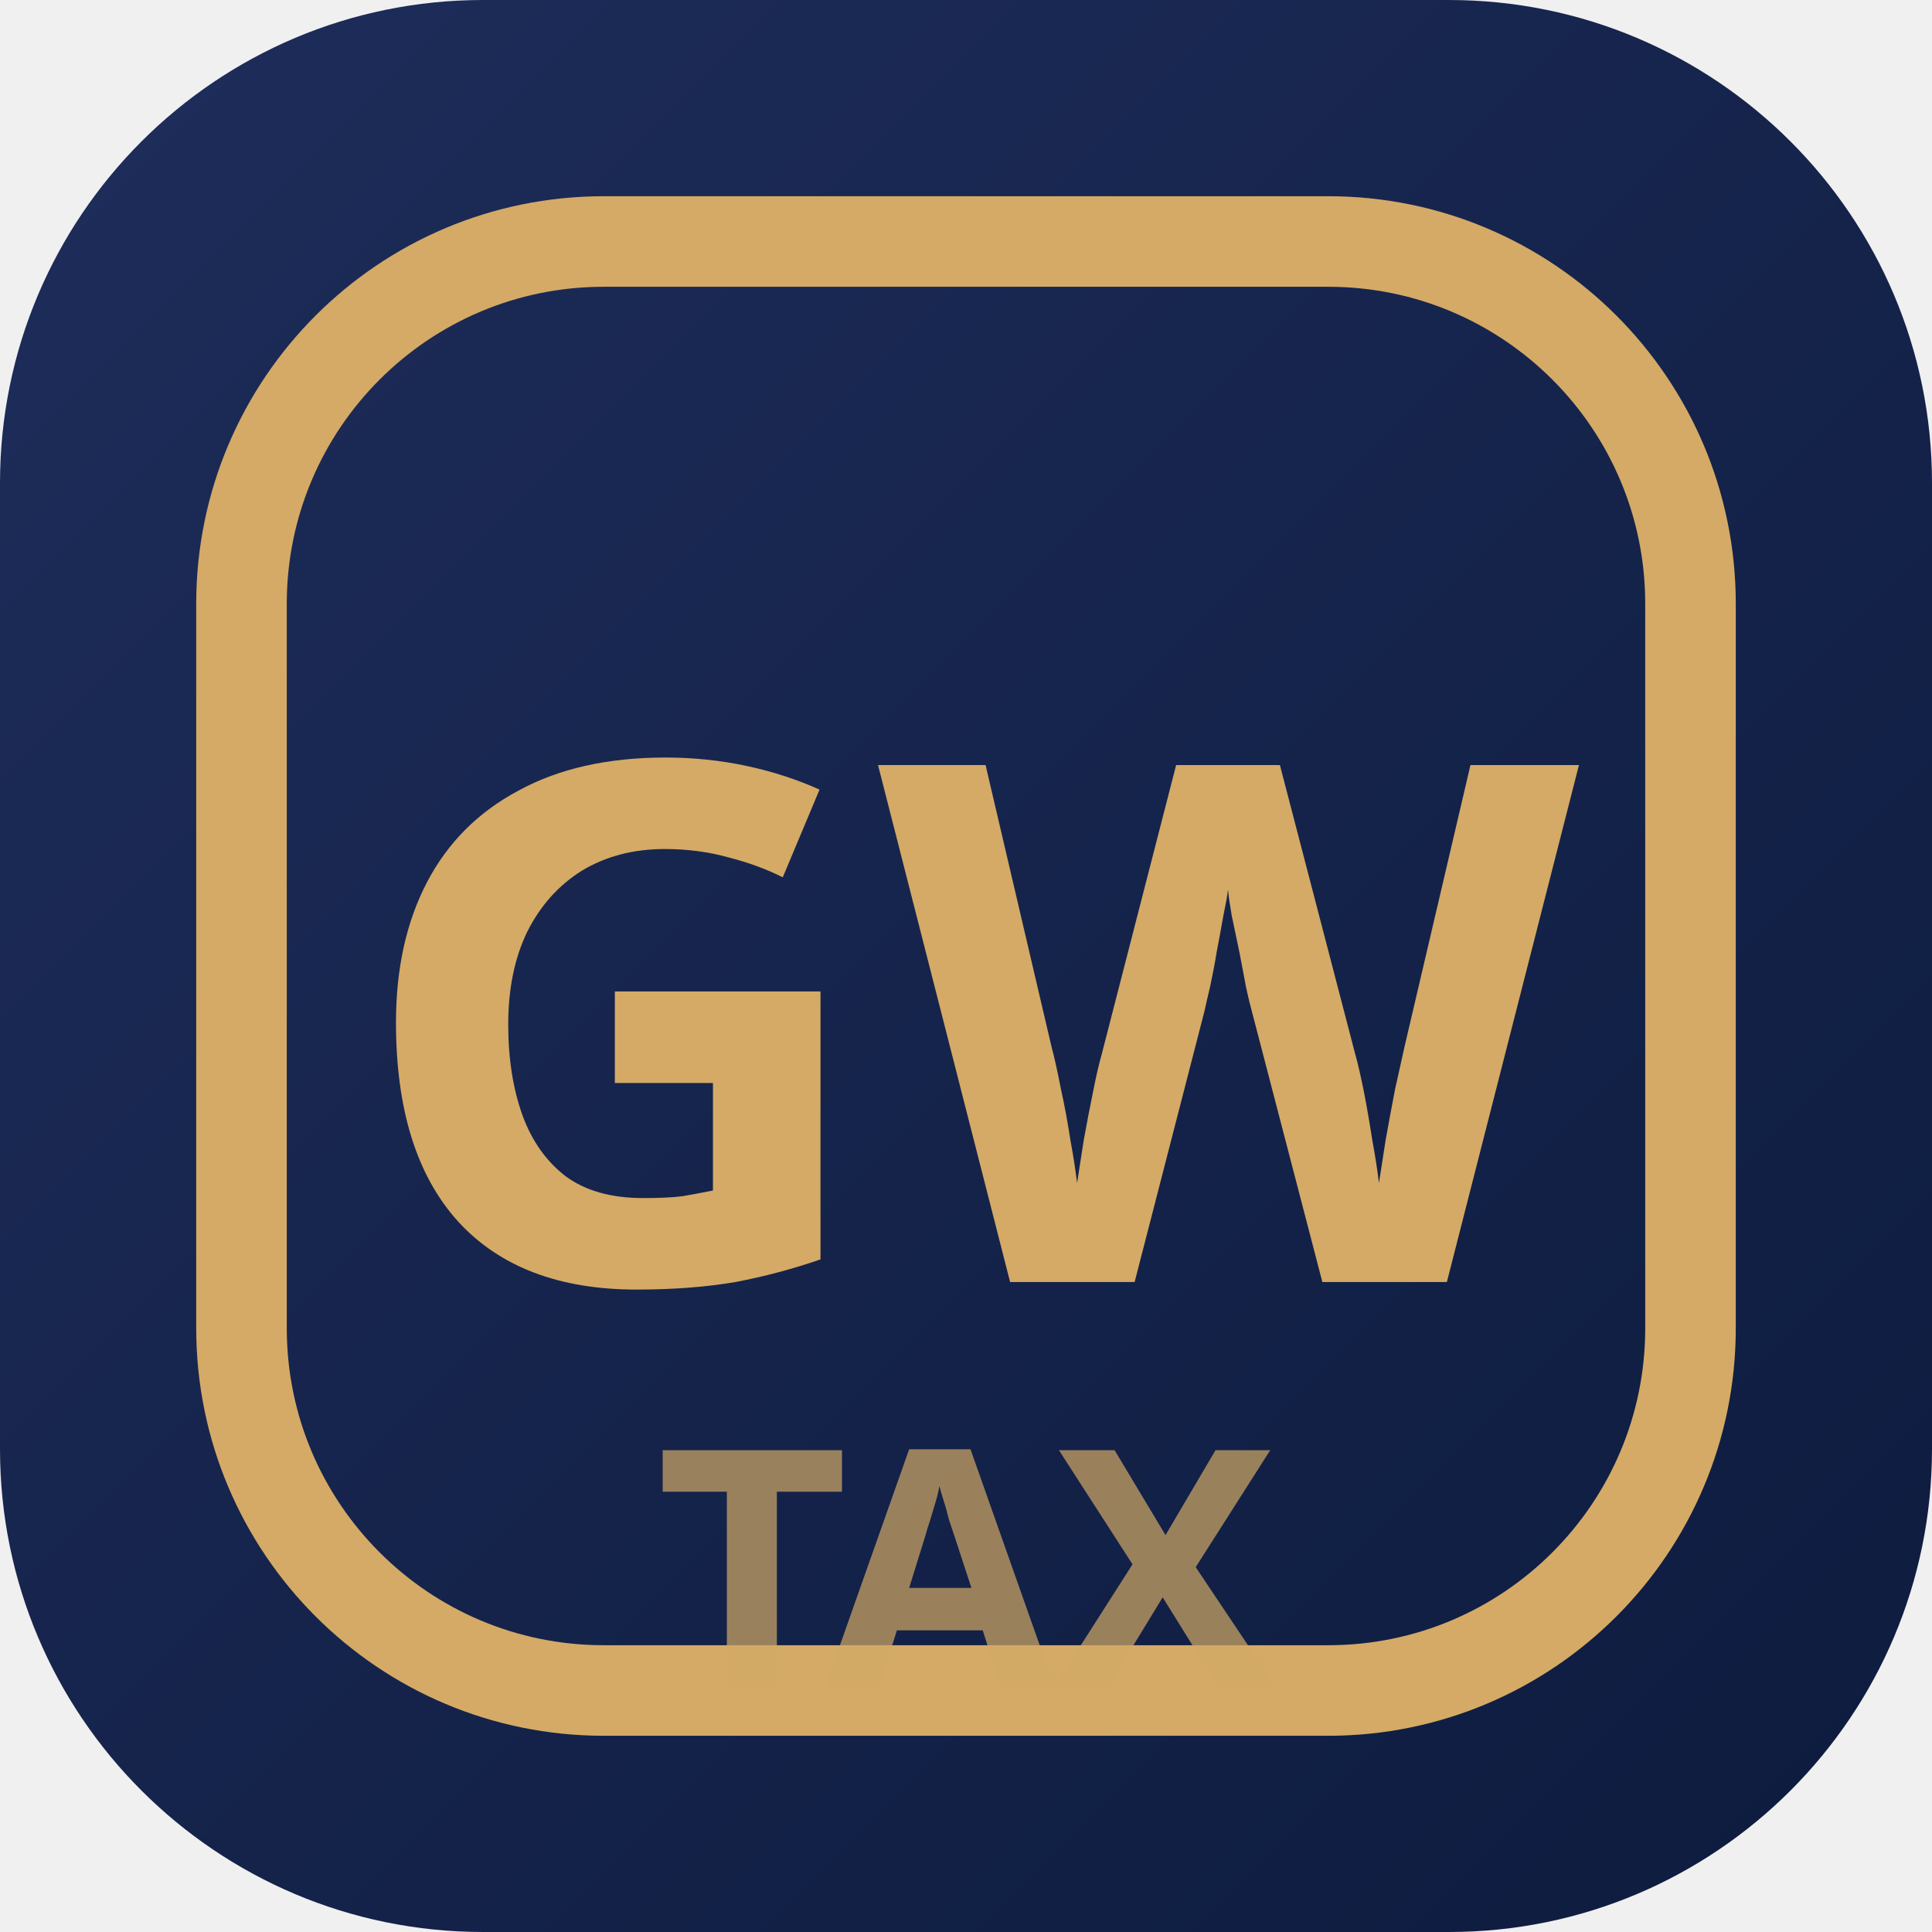
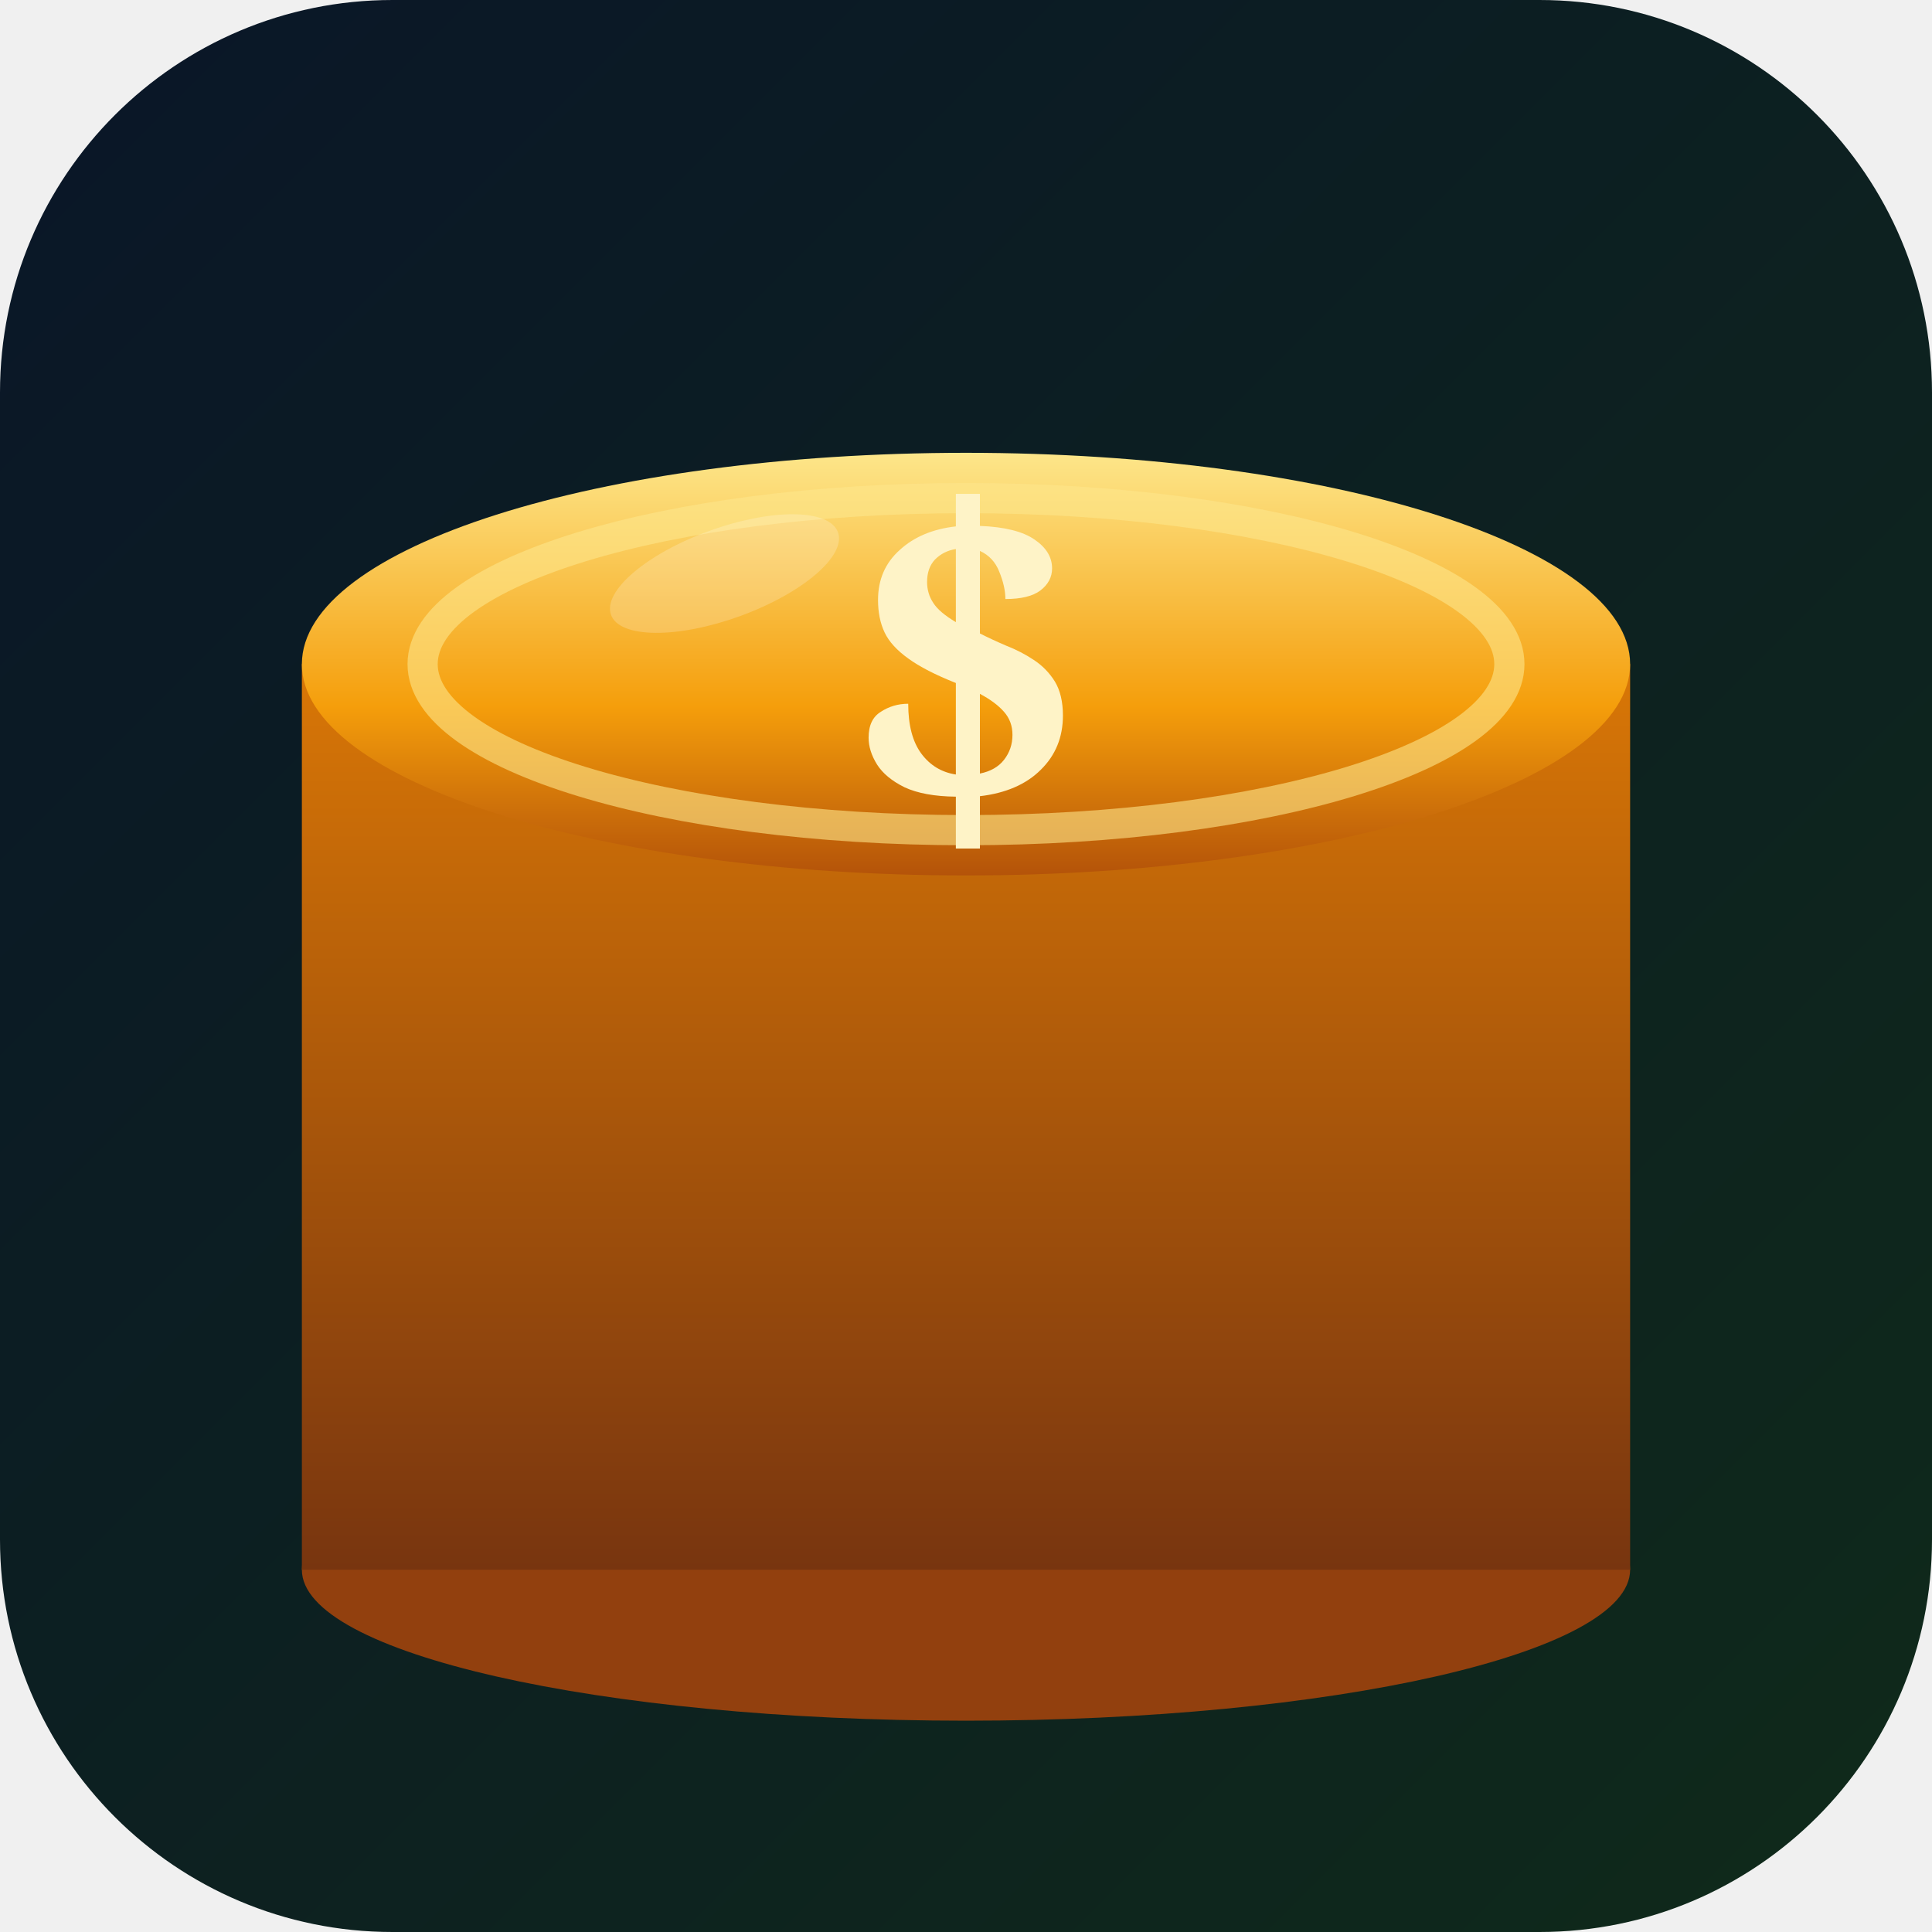
- <svg xmlns="http://www.w3.org/2000/svg" viewBox="0 0 32 32">
+ <svg xmlns="http://www.w3.org/2000/svg" viewBox="0 0 64 64">
  <defs>
-     <linearGradient id="g" x1="0%" y1="0%" x2="100%" y2="100%">
-       <stop offset="0%" stop-color="#1e2d5a" />
-       <stop offset="100%" stop-color="#0d1b3e" />
+     <linearGradient id="bg" x1="0" y1="0" x2="1" y2="1">
+       <stop offset="0%" stop-color="#0a1628" />
+       <stop offset="100%" stop-color="#0f2a1a" />
+     </linearGradient>
+     <linearGradient id="ct" x1="0" y1="0" x2="0" y2="1">
+       <stop offset="0%" stop-color="#fde68a" />
+       <stop offset="60%" stop-color="#f59e0b" />
+       <stop offset="100%" stop-color="#b45309" />
+     </linearGradient>
+     <linearGradient id="cs" x1="0" y1="0" x2="0" y2="1">
+       <stop offset="0%" stop-color="#d97706" />
+       <stop offset="100%" stop-color="#78350f" />
    </linearGradient>
  </defs>
-   <rect width="32" height="32" rx="8" fill="url(#g)" />
-   <rect x="4" y="4" width="24" height="24" rx="6" fill="none" stroke="#D4AA66" stroke-width="1.5" />
-   <text x="16" y="17" font-family="system-ui,sans-serif" font-weight="900" font-size="12" fill="#D4AA66" text-anchor="middle" dominant-baseline="middle">GW</text>
-   <text x="16" y="26" font-family="system-ui,sans-serif" font-weight="600" font-size="5.5" fill="rgba(212,170,102,0.7)" text-anchor="middle" dominant-baseline="middle">TAX</text>
+   <rect width="64" height="64" rx="13" fill="url(#bg)" />
+   <ellipse cx="32" cy="52" rx="22" ry="5" fill="#92400e" />
+   <rect x="10" y="22" width="44" height="30" fill="url(#cs)" />
+   <ellipse cx="32" cy="22" rx="22" ry="7" fill="url(#ct)" />
+   <ellipse cx="32" cy="22" rx="18" ry="5.5" fill="none" stroke="#fde68a" stroke-width="1" opacity="0.6" />
+   <text x="32" y="27" text-anchor="middle" font-family="Georgia,serif" font-size="14" font-weight="bold" fill="#fef3c7">$</text>
+   <ellipse cx="24" cy="19" rx="4" ry="1.5" fill="white" opacity="0.2" transform="rotate(-20,24,19)" />
</svg>
